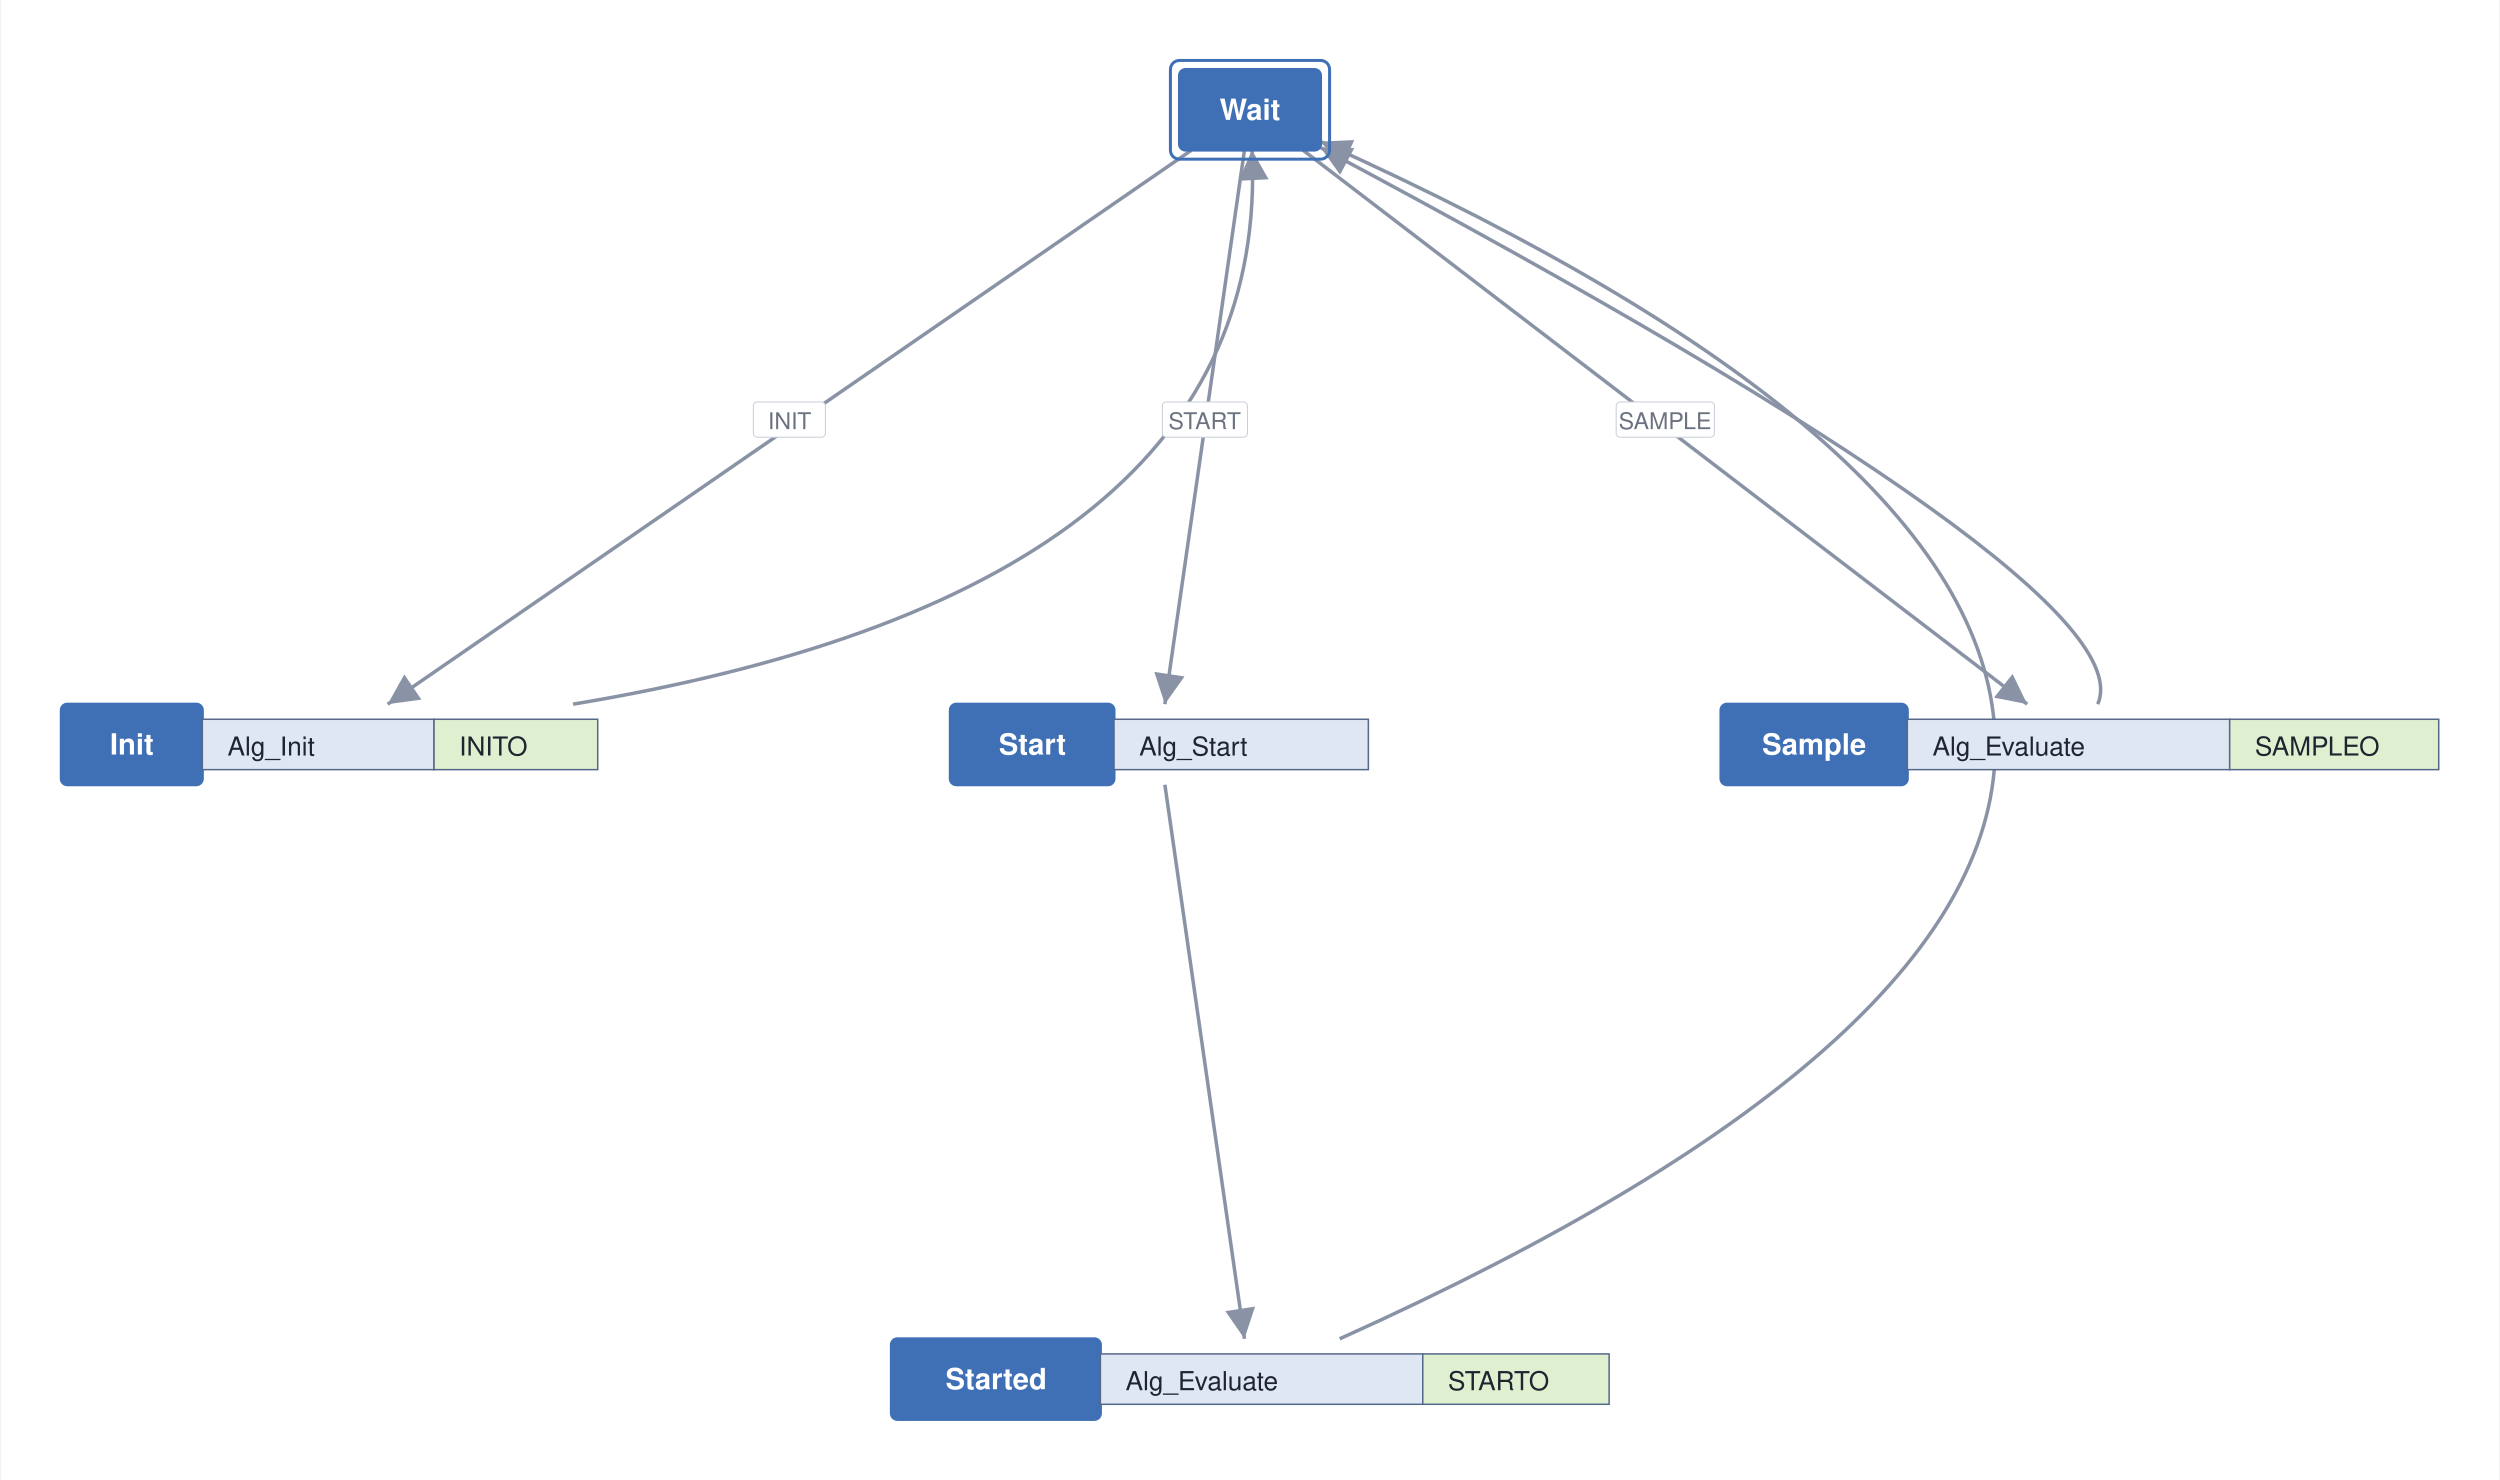
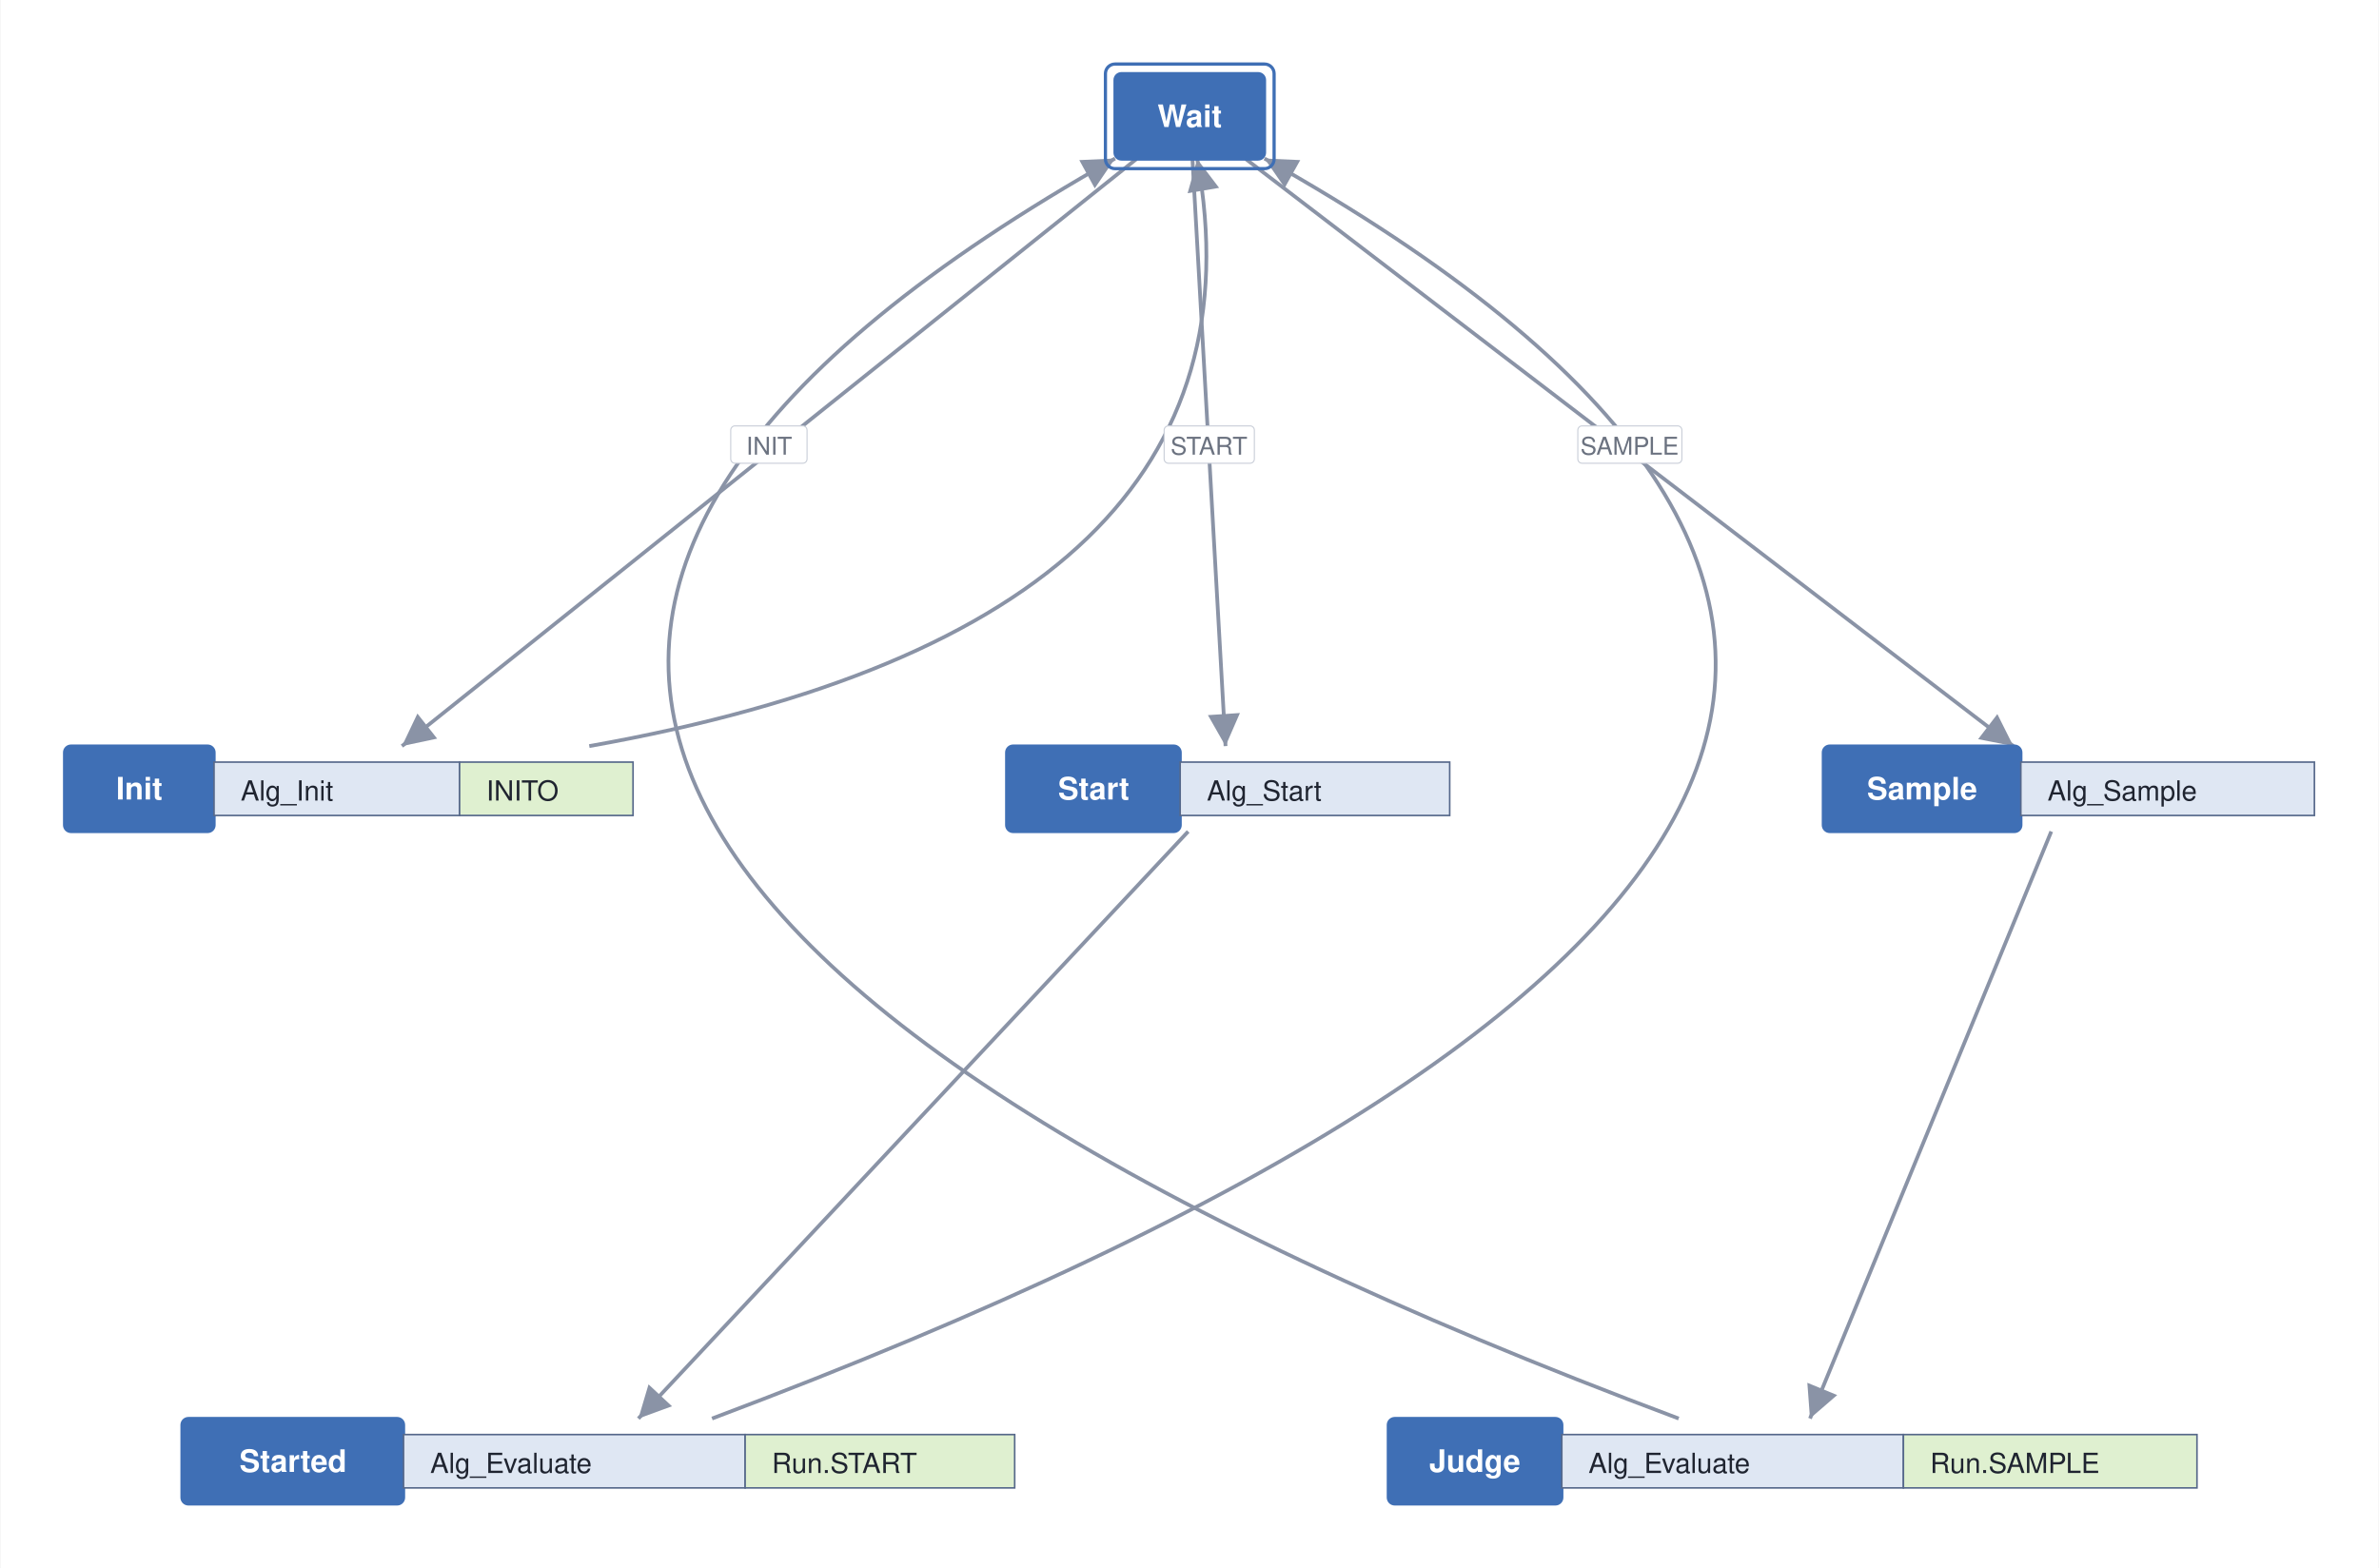
- <svg xmlns="http://www.w3.org/2000/svg" width="794" height="470" viewBox="-120 -138 4960 2938" font-family="Segoe UI, Helvetica, Arial, sans-serif">
-   <rect x="-120" y="-138" width="4960" height="2938" fill="#ffffff" />
-   <path d="M2244,160 Q1446,710 648,1260" fill="none" stroke="#8a93a6" stroke-width="7" />
-   <polygon points="648,1260 681,1201 715,1251" fill="#8a93a6" />
-   <path d="M1016,1260 Q2406,1030 2364,160" fill="none" stroke="#8a93a6" stroke-width="7" />
-   <polygon points="2364,160 2397,218 2337,221" fill="#8a93a6" />
-   <path d="M2349,160 Q2270,710 2191,1260" fill="none" stroke="#8a93a6" stroke-width="7" />
-   <polygon points="2191,1260 2170,1196 2230,1205" fill="#8a93a6" />
-   <path d="M2191,1420 Q2270,1970 2349,2520" fill="none" stroke="#8a93a6" stroke-width="7" />
-   <polygon points="2349,2520 2311,2465 2370,2456" fill="#8a93a6" />
-   <path d="M2538,2520 Q5160,1340 2500,143" fill="none" stroke="#8a93a6" stroke-width="7" />
-   <polygon points="2500,143 2567,140 2542,195" fill="#8a93a6" />
-   <path d="M2465,160 Q3184,710 3903,1260" fill="none" stroke="#8a93a6" stroke-width="7" />
-   <polygon points="3903,1260 3837,1247 3874,1200" fill="#8a93a6" />
-   <path d="M4043,1260 Q4144,1030 2500,155" fill="none" stroke="#8a93a6" stroke-width="7" />
-   <polygon points="2500,155 2567,156 2539,209" fill="#8a93a6" />
-   <rect x="2220" y="0" width="280" height="160" rx="12" fill="#3f6fb5" stroke="#3f6fb5" stroke-width="6" />
-   <rect x="2202" y="-18" width="316" height="196" rx="18" fill="none" stroke="#3f6fb5" stroke-width="6" />
-   <text x="2360" y="100" font-size="58" text-anchor="middle" fill="#ffffff" font-weight="bold">Wait</text>
+ <svg xmlns="http://www.w3.org/2000/svg" width="713" height="470" viewBox="-120 -138 4455 2938" font-family="Segoe UI, Helvetica, Arial, sans-serif">
+   <rect x="-120" y="-138" width="4455" height="2938" fill="#ffffff" />
+   <path d="M2008,160 Q1320,710 632,1260" fill="none" stroke="#8a93a6" stroke-width="7" />
+   <polygon points="632,1260 661,1199 698,1246" fill="#8a93a6" />
+   <path d="M983,1260 Q2280,1030 2122,160" fill="none" stroke="#8a93a6" stroke-width="7" />
+   <polygon points="2122,160 2163,214 2104,224" fill="#8a93a6" />
+   <path d="M2113,160 Q2144,710 2175,1260" fill="none" stroke="#8a93a6" stroke-width="7" />
+   <polygon points="2175,1260 2142,1202 2202,1198" fill="#8a93a6" />
+   <path d="M2105,1420 Q1590,1970 1075,2520" fill="none" stroke="#8a93a6" stroke-width="7" />
+   <polygon points="1075,2520 1094,2456 1138,2497" fill="#8a93a6" />
+   <path d="M1213,2520 Q4354,1340 2248,159" fill="none" stroke="#8a93a6" stroke-width="7" />
+   <polygon points="2248,159 2315,162 2286,214" fill="#8a93a6" />
+   <path d="M2213,160 Q2932,710 3651,1260" fill="none" stroke="#8a93a6" stroke-width="7" />
+   <polygon points="3651,1260 3585,1247 3621,1200" fill="#8a93a6" />
+   <path d="M3722,1420 Q3496,1970 3270,2520" fill="none" stroke="#8a93a6" stroke-width="7" />
+   <polygon points="3270,2520 3265,2453 3321,2476" fill="#8a93a6" />
+   <path d="M3024,2520 Q-127,1340 1968,159" fill="none" stroke="#8a93a6" stroke-width="7" />
+   <polygon points="1968,159 1930,215 1901,162" fill="#8a93a6" />
+   <rect x="1968" y="0" width="280" height="160" rx="12" fill="#3f6fb5" stroke="#3f6fb5" stroke-width="6" />
+   <rect x="1950" y="-18" width="316" height="196" rx="18" fill="none" stroke="#3f6fb5" stroke-width="6" />
+   <text x="2108" y="100" font-size="58" text-anchor="middle" fill="#ffffff" font-weight="bold">Wait</text>
  <rect x="0" y="1260" width="280" height="160" rx="12" fill="#3f6fb5" stroke="#3f6fb5" stroke-width="6" />
  <text x="140" y="1360" font-size="58" text-anchor="middle" fill="#ffffff" font-weight="bold">Init</text>
  <rect x="280" y="1290" width="460" height="100" rx="0" fill="#dfe7f3" stroke="#56688a" stroke-width="3" />
  <text x="330" y="1362" font-size="52" text-anchor="start" fill="#1f2430">Alg_Init</text>
  <rect x="740" y="1290" width="325" height="100" rx="0" fill="#dff0d0" stroke="#56688a" stroke-width="3" />
  <text x="790" y="1362" font-size="52" text-anchor="start" fill="#1f2430">INITO</text>
  <rect x="1765" y="1260" width="325" height="160" rx="12" fill="#3f6fb5" stroke="#3f6fb5" stroke-width="6" />
  <text x="1928" y="1360" font-size="58" text-anchor="middle" fill="#ffffff" font-weight="bold">Start</text>
  <rect x="2090" y="1290" width="505" height="100" rx="0" fill="#dfe7f3" stroke="#56688a" stroke-width="3" />
  <text x="2140" y="1362" font-size="52" text-anchor="start" fill="#1f2430">Alg_Start</text>
-   <rect x="1648" y="2520" width="415" height="160" rx="12" fill="#3f6fb5" stroke="#3f6fb5" stroke-width="6" />
-   <text x="1856" y="2620" font-size="58" text-anchor="middle" fill="#ffffff" font-weight="bold">Started</text>
-   <rect x="2063" y="2550" width="640" height="100" rx="0" fill="#dfe7f3" stroke="#56688a" stroke-width="3" />
-   <text x="2113" y="2622" font-size="52" text-anchor="start" fill="#1f2430">Alg_Evaluate</text>
-   <rect x="2703" y="2550" width="370" height="100" rx="0" fill="#dff0d0" stroke="#56688a" stroke-width="3" />
-   <text x="2753" y="2622" font-size="52" text-anchor="start" fill="#1f2430">STARTO</text>
+   <rect x="220" y="2520" width="415" height="160" rx="12" fill="#3f6fb5" stroke="#3f6fb5" stroke-width="6" />
+   <text x="428" y="2620" font-size="58" text-anchor="middle" fill="#ffffff" font-weight="bold">Started</text>
+   <rect x="635" y="2550" width="640" height="100" rx="0" fill="#dfe7f3" stroke="#56688a" stroke-width="3" />
+   <text x="685" y="2622" font-size="52" text-anchor="start" fill="#1f2430">Alg_Evaluate</text>
+   <rect x="1275" y="2550" width="505" height="100" rx="0" fill="#dff0d0" stroke="#56688a" stroke-width="3" />
+   <text x="1325" y="2622" font-size="52" text-anchor="start" fill="#1f2430">Run.START</text>
  <rect x="3295" y="1260" width="370" height="160" rx="12" fill="#3f6fb5" stroke="#3f6fb5" stroke-width="6" />
  <text x="3480" y="1360" font-size="58" text-anchor="middle" fill="#ffffff" font-weight="bold">Sample</text>
-   <rect x="3665" y="1290" width="640" height="100" rx="0" fill="#dfe7f3" stroke="#56688a" stroke-width="3" />
-   <text x="3715" y="1362" font-size="52" text-anchor="start" fill="#1f2430">Alg_Evaluate</text>
-   <rect x="4305" y="1290" width="415" height="100" rx="0" fill="#dff0d0" stroke="#56688a" stroke-width="3" />
-   <text x="4355" y="1362" font-size="52" text-anchor="start" fill="#1f2430">SAMPLEO</text>
-   <rect x="1374" y="660" width="143" height="70" rx="8" fill="#ffffff" stroke="#c9ced8" stroke-width="2" />
-   <text x="1446" y="714" font-size="46" text-anchor="middle" fill="#6b7280">INIT</text>
-   <rect x="2186" y="660" width="169" height="70" rx="8" fill="#ffffff" stroke="#c9ced8" stroke-width="2" />
-   <text x="2270" y="714" font-size="46" text-anchor="middle" fill="#6b7280">START</text>
-   <rect x="3087" y="660" width="195" height="70" rx="8" fill="#ffffff" stroke="#c9ced8" stroke-width="2" />
-   <text x="3184" y="714" font-size="46" text-anchor="middle" fill="#6b7280">SAMPLE</text>
+   <rect x="3665" y="1290" width="550" height="100" rx="0" fill="#dfe7f3" stroke="#56688a" stroke-width="3" />
+   <text x="3715" y="1362" font-size="52" text-anchor="start" fill="#1f2430">Alg_Sample</text>
+   <rect x="2480" y="2520" width="325" height="160" rx="12" fill="#3f6fb5" stroke="#3f6fb5" stroke-width="6" />
+   <text x="2642" y="2620" font-size="58" text-anchor="middle" fill="#ffffff" font-weight="bold">Judge</text>
+   <rect x="2805" y="2550" width="640" height="100" rx="0" fill="#dfe7f3" stroke="#56688a" stroke-width="3" />
+   <text x="2855" y="2622" font-size="52" text-anchor="start" fill="#1f2430">Alg_Evaluate</text>
+   <rect x="3445" y="2550" width="550" height="100" rx="0" fill="#dff0d0" stroke="#56688a" stroke-width="3" />
+   <text x="3495" y="2622" font-size="52" text-anchor="start" fill="#1f2430">Run.SAMPLE</text>
+   <rect x="1248" y="660" width="143" height="70" rx="8" fill="#ffffff" stroke="#c9ced8" stroke-width="2" />
+   <text x="1320" y="714" font-size="46" text-anchor="middle" fill="#6b7280">INIT</text>
+   <rect x="2060" y="660" width="169" height="70" rx="8" fill="#ffffff" stroke="#c9ced8" stroke-width="2" />
+   <text x="2144" y="714" font-size="46" text-anchor="middle" fill="#6b7280">START</text>
+   <rect x="2835" y="660" width="195" height="70" rx="8" fill="#ffffff" stroke="#c9ced8" stroke-width="2" />
+   <text x="2932" y="714" font-size="46" text-anchor="middle" fill="#6b7280">SAMPLE</text>
</svg>
